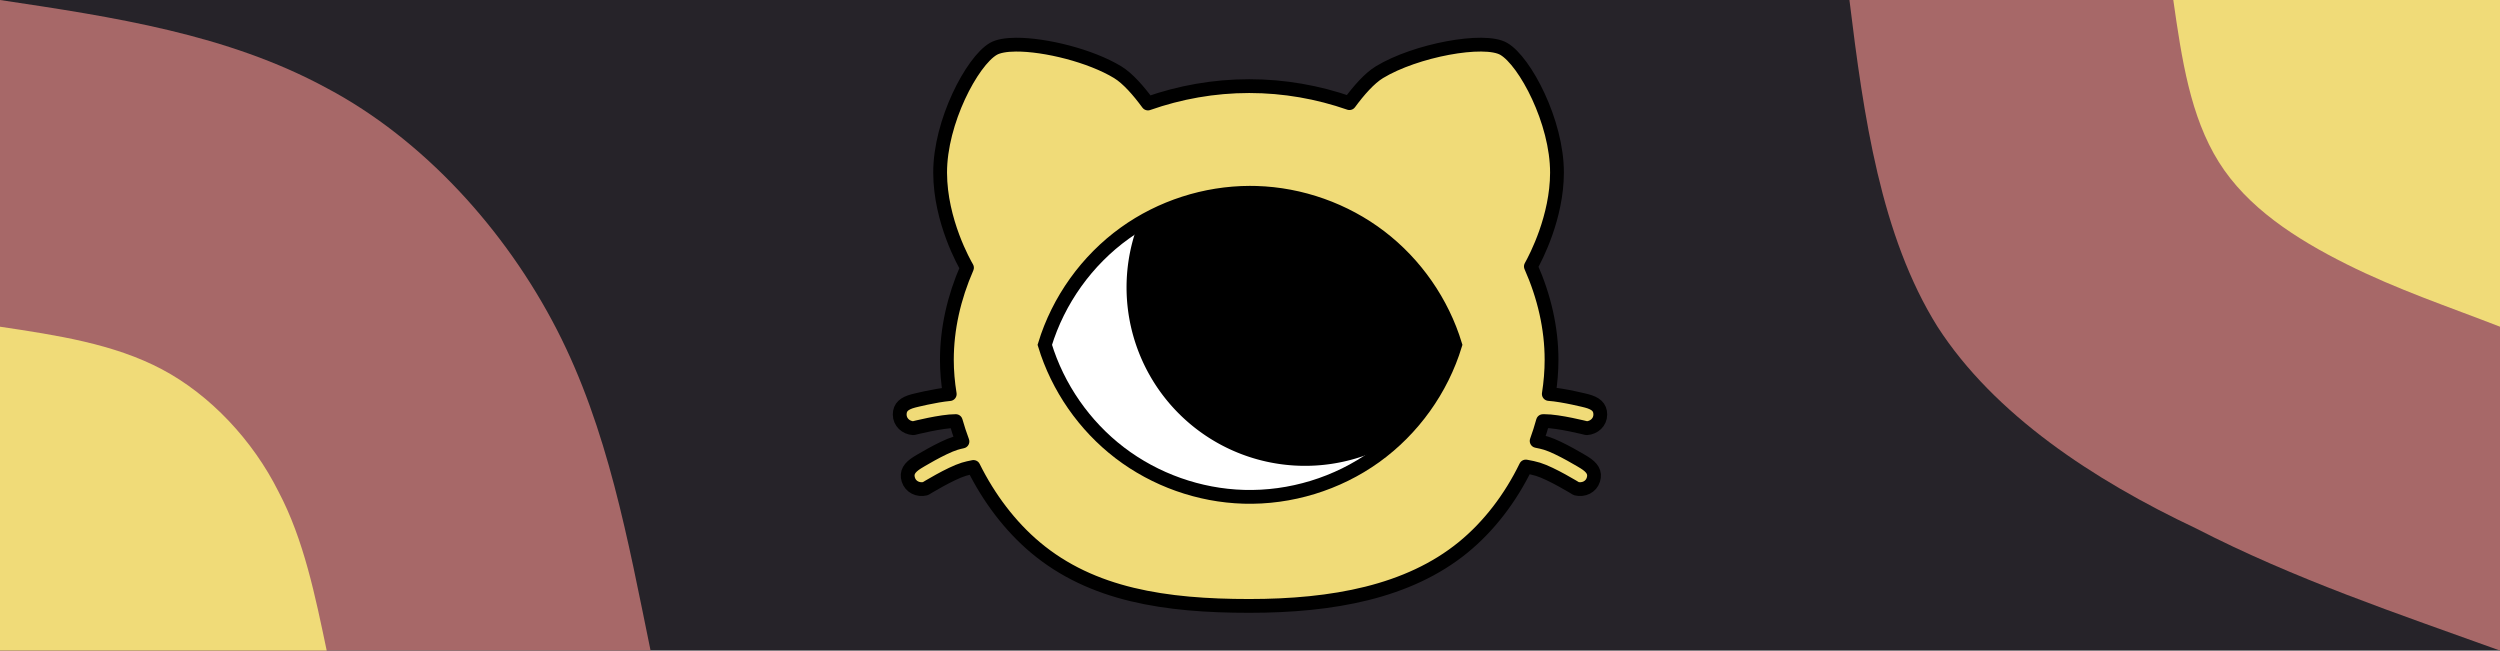
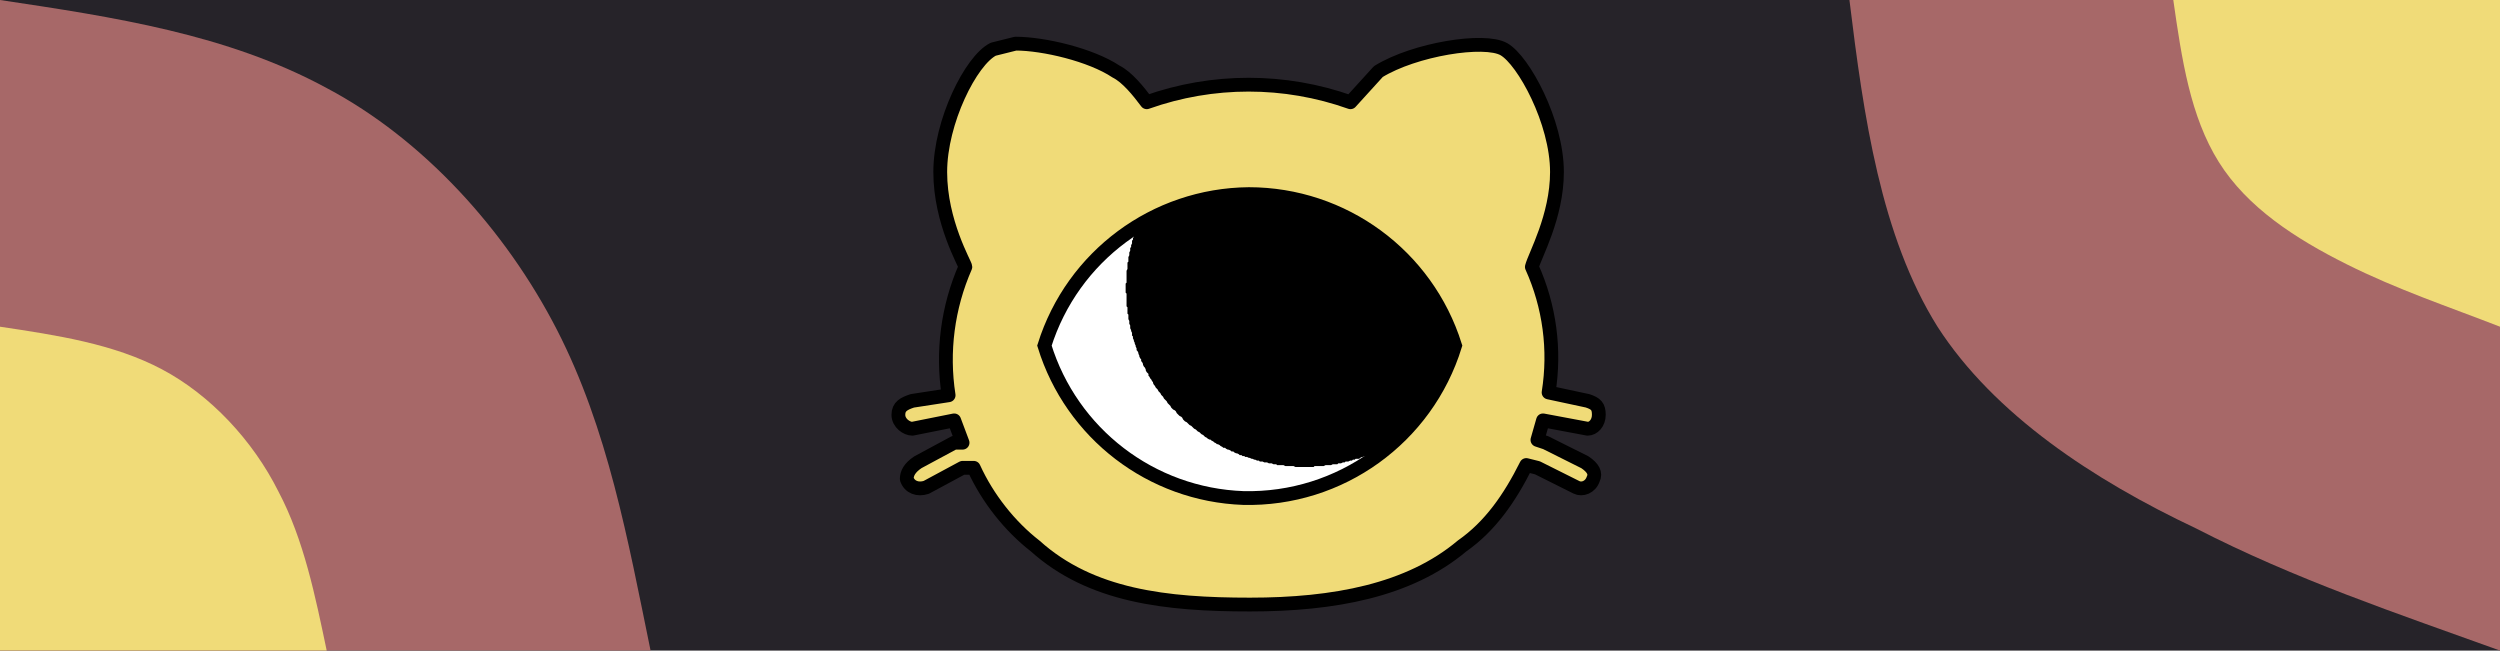
- <svg xmlns="http://www.w3.org/2000/svg" width="880" height="229" version="1.1" id="svg883">
-   <defs id="defs887" />
-   <path fill="#262329" d="M0 0h880v229H0z" id="path871" />
-   <path fill="#a76868" d="M880 229c-36-13-72-25-107-43-36-17-71-40-91-71-20-32-26-74-31-115h229z" id="path873" />
-   <path fill="#f0db78" d="M880 115c-18-7-36-13-54-22s-35-20-45-36-13-36-16-57h115z" id="path875" />
-   <g id="g881">
-     <path fill="#a76868" d="M0 0c40 6 80 12 115 31 34 18 63 50 81 85s25 74 33 113H0z" id="path877" />
-     <path fill="#f0db78" d="M0 115c20 3 40 6 57 15s32 25 41 43c9 17 13 37 17 56H0z" id="path879" />
-   </g>
-   <g id="layer1" transform="matrix(0.9822905,0,0,0.9822905,329.1085,-19.94284)">
-     <path id="path1955-3-6" style="fill:#f0db78;fill-opacity:1;fill-rule:evenodd;stroke:#000000;stroke-width:4.945;stroke-linecap:square;stroke-linejoin:round;stroke-miterlimit:4;stroke-dasharray:none;stroke-opacity:1" d="m 29.009,36.304 c -3.496,0.023 -6.349,0.503 -8.101,1.525 -7.616,4.447 -19.103,26.153 -19.059,44.368 0.042,17.36 8.793,32.637 9.624,34.049 -4.65,10.632 -7.205,21.83 -7.205,32.995 0,4.042 0.353,8.157 1.025,12.281 -5.359,0.481 -13.037,2.443 -13.037,2.443 -3.197,0.852 -4.892,2.182 -4.892,4.892 0,2.71 2.187,4.73 4.892,4.891 0,0 10.047,-2.567 15.176,-2.549 0.01,4e-5 0.016,0 0.026,0 0.693,2.454 1.492,4.893 2.392,7.305 -0.886,0.19 -1.718,0.394 -2.448,0.619 -4.903,1.508 -13.731,6.948 -13.731,6.948 -2.799,1.765 -4.021,3.538 -3.215,6.126 0.806,2.587 3.494,3.865 6.125,3.215 0,0 8.828,-5.44 13.731,-6.948 1.008,-0.31 2.205,-0.583 3.488,-0.827 5.511,11.141 13.142,21.256 22.199,28.859 20.275,17.02 46.691,20.934 76.608,20.934 29.917,0 57.002,-4.975 76.608,-20.934 9.395,-7.648 17.067,-17.821 22.516,-29.02 1.615,0.282 3.118,0.609 4.35,0.987 4.903,1.508 13.73,6.948 13.73,6.948 2.631,0.651 5.319,-0.628 6.125,-3.215 0.806,-2.587 -0.416,-4.361 -3.215,-6.126 0,0 -8.828,-5.44 -13.73,-6.948 -0.98,-0.302 -2.141,-0.567 -3.384,-0.807 0.852,-2.349 1.607,-4.722 2.262,-7.109 0.163,-0.004 0.326,-0.009 0.482,-0.009 5.13,-0.019 15.176,2.549 15.176,2.549 2.705,-0.161 4.891,-2.182 4.891,-4.892 0,-2.71 -1.694,-4.039 -4.891,-4.892 0,0 -8.195,-2.091 -13.561,-2.481 0.643,-4.111 0.982,-8.212 0.982,-12.243 0,-11.328 -2.627,-22.691 -7.407,-33.461 1.874,-3.35 9.318,-17.66 9.356,-33.583 0.044,-18.215 -11.443,-39.921 -19.059,-44.368 -7.005,-4.09 -31.638,0.497 -44.553,8.338 -3.603,2.187 -7.439,6.583 -10.761,11.096 -11.241,-3.906 -23.326,-6.098 -35.916,-6.098 -12.73,0 -24.943,2.24 -36.289,6.228 C 72.974,52.834 69.099,48.375 65.462,46.167 55.775,40.286 39.498,36.236 29.009,36.304 Z" />
-     <g id="g2462-5-73" transform="matrix(0.3270381,0,0,0.3270381,218.9464,883.2351)">
-       <path id="path3891-3-6" style="fill:#ffffff;fill-opacity:1;stroke:#000000;stroke-width:15.122;stroke-linecap:butt;stroke-linejoin:miter;stroke-miterlimit:4;stroke-dasharray:none;stroke-opacity:1" d="m -324.571,-2427.384 c -48.705,0.102 -97.294,15.726 -136.859,44.149 -41.511,29.82 -72.841,73.552 -87.726,122.448 14.212,46.695 43.387,88.71 82.174,118.341 38.787,29.631 86.995,46.732 135.784,48.166 51.089,1.502 102.534,-14.23 144.045,-44.051 41.511,-29.82 72.841,-73.552 87.726,-122.448 -14.212,-46.695 -43.387,-88.711 -82.174,-118.342 -38.787,-29.631 -86.995,-46.732 -135.784,-48.166 -2.395,-0.071 -4.79,-0.103 -7.186,-0.097 z" />
-       <path id="path2312-5-5" style="fill:#000000;fill-opacity:1;stroke:none;stroke-width:15.122;stroke-linecap:butt;stroke-linejoin:miter;stroke-miterlimit:4;stroke-dasharray:none;stroke-opacity:1" d="m -446.985,-2392.763 a 195.55,195.55 0 0 0 -0.508,1.367 195.55,195.55 0 0 0 -0.565,1.547 195.55,195.55 0 0 0 -0.546,1.551 195.55,195.55 0 0 0 -0.539,1.554 195.55,195.55 0 0 0 -0.523,1.558 195.55,195.55 0 0 0 -0.508,1.562 195.55,195.55 0 0 0 -0.497,1.57 195.55,195.55 0 0 0 -0.485,1.57 195.55,195.55 0 0 0 -0.47,1.577 195.55,195.55 0 0 0 -0.458,1.578 195.55,195.55 0 0 0 -0.443,1.585 195.55,195.55 0 0 0 -0.432,1.585 195.55,195.55 0 0 0 -0.416,1.593 195.55,195.55 0 0 0 -0.405,1.593 195.55,195.55 0 0 0 -0.39,1.597 195.55,195.55 0 0 0 -0.378,1.6 195.55,195.55 0 0 0 -0.363,1.604 195.55,195.55 0 0 0 -0.348,1.608 195.55,195.55 0 0 0 -0.336,1.608 195.55,195.55 0 0 0 -0.325,1.616 195.55,195.55 0 0 0 -0.309,1.612 195.55,195.55 0 0 0 -0.294,1.619 195.55,195.55 0 0 0 -0.283,1.619 195.55,195.55 0 0 0 -0.267,1.623 195.55,195.55 0 0 0 -0.256,1.623 195.55,195.55 0 0 0 -0.241,1.627 195.55,195.55 0 0 0 -0.229,1.627 195.55,195.55 0 0 0 -0.214,1.631 195.55,195.55 0 0 0 -0.199,1.635 195.55,195.55 0 0 0 -0.187,1.631 195.55,195.55 0 0 0 -0.172,1.638 195.55,195.55 0 0 0 -0.16,1.635 195.55,195.55 0 0 0 -0.145,1.639 195.55,195.55 0 0 0 -0.13,1.639 195.55,195.55 0 0 0 -0.118,1.642 195.55,195.55 0 0 0 -0.103,1.639 195.55,195.55 0 0 0 -0.088,1.642 195.55,195.55 0 0 0 -0.076,1.642 195.55,195.55 0 0 0 -0.065,1.646 195.55,195.55 0 0 0 -0.046,1.642 195.55,195.55 0 0 0 -0.035,1.642 195.55,195.55 0 0 0 -0.023,1.646 195.55,195.55 0 0 0 -0.008,1.642 195.55,195.55 0 0 0 0.008,1.318 195.55,195.55 0 0 0 0.016,1.642 195.55,195.55 0 0 0 0.035,1.646 195.55,195.55 0 0 0 0.046,1.642 195.55,195.55 0 0 0 0.057,1.642 195.55,195.55 0 0 0 0.072,1.646 195.55,195.55 0 0 0 0.088,1.642 195.55,195.55 0 0 0 0.103,1.638 195.55,195.55 0 0 0 0.115,1.642 195.55,195.55 0 0 0 0.126,1.639 195.55,195.55 0 0 0 0.141,1.639 195.55,195.55 0 0 0 0.157,1.635 195.55,195.55 0 0 0 0.172,1.638 195.55,195.55 0 0 0 0.183,1.635 195.55,195.55 0 0 0 0.195,1.631 195.55,195.55 0 0 0 0.214,1.631 195.55,195.55 0 0 0 0.225,1.627 195.55,195.55 0 0 0 0.237,1.627 195.55,195.55 0 0 0 0.252,1.627 195.55,195.55 0 0 0 0.267,1.623 195.55,195.55 0 0 0 0.279,1.619 195.55,195.55 0 0 0 0.29,1.619 195.55,195.55 0 0 0 0.309,1.615 195.55,195.55 0 0 0 0.317,1.612 195.55,195.55 0 0 0 0.336,1.612 195.55,195.55 0 0 0 0.348,1.604 195.55,195.55 0 0 0 0.359,1.604 195.55,195.55 0 0 0 0.374,1.604 195.55,195.55 0 0 0 0.39,1.597 195.55,195.55 0 0 0 0.401,1.596 195.55,195.55 0 0 0 0.412,1.589 195.55,195.55 0 0 0 0.428,1.589 195.55,195.55 0 0 0 0.443,1.585 195.55,195.55 0 0 0 0.454,1.581 195.55,195.55 0 0 0 0.466,1.574 195.55,195.55 0 0 0 0.481,1.573 195.55,195.55 0 0 0 0.493,1.57 195.55,195.55 0 0 0 0.508,1.562 195.55,195.55 0 0 0 0.523,1.562 195.55,195.55 0 0 0 0.531,1.555 195.55,195.55 0 0 0 0.546,1.55 195.55,195.55 0 0 0 0.561,1.547 195.55,195.55 0 0 0 0.573,1.539 195.55,195.55 0 0 0 0.584,1.539 195.55,195.55 0 0 0 0.6,1.532 195.55,195.55 0 0 0 0.611,1.524 195.55,195.55 0 0 0 0.623,1.524 195.55,195.55 0 0 0 0.638,1.516 195.55,195.55 0 0 0 0.649,1.508 195.55,195.55 0 0 0 0.665,1.505 195.55,195.55 0 0 0 0.672,1.501 195.55,195.55 0 0 0 0.687,1.493 195.55,195.55 0 0 0 0.703,1.486 195.55,195.55 0 0 0 0.71,1.482 195.55,195.55 0 0 0 0.726,1.478 195.55,195.55 0 0 0 0.737,1.47 195.55,195.55 0 0 0 0.749,1.463 195.55,195.55 0 0 0 0.764,1.455 195.55,195.55 0 0 0 0.775,1.451 195.55,195.55 0 0 0 0.787,1.444 195.55,195.55 0 0 0 0.798,1.44 195.55,195.55 0 0 0 0.81,1.429 195.55,195.55 0 0 0 0.821,1.425 195.55,195.55 0 0 0 0.836,1.417 195.55,195.55 0 0 0 0.844,1.409 195.55,195.55 0 0 0 0.859,1.402 195.55,195.55 0 0 0 0.871,1.398 195.55,195.55 0 0 0 0.882,1.387 195.55,195.55 0 0 0 0.894,1.383 195.55,195.55 0 0 0 0.905,1.371 195.55,195.55 0 0 0 0.913,1.367 195.55,195.55 0 0 0 0.928,1.356 195.55,195.55 0 0 0 0.94,1.348 195.55,195.55 0 0 0 0.951,1.345 195.55,195.55 0 0 0 0.962,1.333 195.55,195.55 0 0 0 0.974,1.325 195.55,195.55 0 0 0 0.985,1.318 195.55,195.55 0 0 0 0.993,1.31 195.55,195.55 0 0 0 1.008,1.298 195.55,195.55 0 0 0 1.016,1.291 195.55,195.55 0 0 0 1.027,1.287 195.55,195.55 0 0 0 1.039,1.272 195.55,195.55 0 0 0 1.05,1.268 195.55,195.55 0 0 0 1.058,1.257 195.55,195.55 0 0 0 1.069,1.249 195.55,195.55 0 0 0 1.081,1.238 195.55,195.55 0 0 0 1.092,1.23 195.55,195.55 0 0 0 1.104,1.222 195.55,195.55 0 0 0 1.111,1.211 195.55,195.55 0 0 0 1.119,1.203 195.55,195.55 0 0 0 1.134,1.191 195.55,195.55 0 0 0 1.142,1.184 195.55,195.55 0 0 0 1.15,1.173 195.55,195.55 0 0 0 1.165,1.165 195.55,195.55 0 0 0 1.169,1.154 195.55,195.55 0 0 0 1.184,1.142 195.55,195.55 0 0 0 1.188,1.134 195.55,195.55 0 0 0 1.203,1.127 195.55,195.55 0 0 0 1.207,1.111 195.55,195.55 0 0 0 1.222,1.104 195.55,195.55 0 0 0 1.226,1.096 195.55,195.55 0 0 0 1.237,1.081 195.55,195.55 0 0 0 1.245,1.073 195.55,195.55 0 0 0 1.257,1.062 195.55,195.55 0 0 0 1.264,1.05 195.55,195.55 0 0 0 1.272,1.043 195.55,195.55 0 0 0 1.283,1.028 195.55,195.55 0 0 0 1.291,1.02 195.55,195.55 0 0 0 1.299,1.008 195.55,195.55 0 0 0 1.306,0.997 195.55,195.55 0 0 0 1.318,0.989 195.55,195.55 0 0 0 1.321,0.974 195.55,195.55 0 0 0 1.333,0.963 195.55,195.55 0 0 0 1.341,0.955 195.55,195.55 0 0 0 1.348,0.94 195.55,195.55 0 0 0 1.356,0.932 195.55,195.55 0 0 0 1.364,0.92 195.55,195.55 0 0 0 1.371,0.905 195.55,195.55 0 0 0 1.379,0.898 195.55,195.55 0 0 0 1.386,0.882 195.55,195.55 0 0 0 1.394,0.871 195.55,195.55 0 0 0 1.402,0.863 195.55,195.55 0 0 0 1.409,0.848 195.55,195.55 0 0 0 1.417,0.837 195.55,195.55 0 0 0 1.421,0.825 195.55,195.55 0 0 0 1.428,0.814 195.55,195.55 0 0 0 1.436,0.802 195.55,195.55 0 0 0 1.444,0.787 195.55,195.55 0 0 0 1.448,0.779 195.55,195.55 0 0 0 1.459,0.764 195.55,195.55 0 0 0 1.463,0.752 195.55,195.55 0 0 0 1.467,0.737 195.55,195.55 0 0 0 1.474,0.73 195.55,195.55 0 0 0 1.482,0.714 195.55,195.55 0 0 0 1.486,0.703 195.55,195.55 0 0 0 1.493,0.691 195.55,195.55 0 0 0 1.497,0.676 195.55,195.55 0 0 0 1.505,0.665 195.55,195.55 0 0 0 1.509,0.653 195.55,195.55 0 0 0 1.516,0.638 195.55,195.55 0 0 0 1.52,0.63 195.55,195.55 0 0 0 1.524,0.611 195.55,195.55 0 0 0 1.532,0.603 195.55,195.55 0 0 0 1.535,0.588 195.55,195.55 0 0 0 1.539,0.573 195.55,195.55 0 0 0 1.547,0.561 195.55,195.55 0 0 0 1.551,0.55 195.55,195.55 0 0 0 1.554,0.539 195.55,195.55 0 0 0 1.558,0.523 195.55,195.55 0 0 0 1.562,0.508 195.55,195.55 0 0 0 1.57,0.497 195.55,195.55 0 0 0 1.57,0.485 195.55,195.55 0 0 0 1.577,0.47 195.55,195.55 0 0 0 1.577,0.458 195.55,195.55 0 0 0 1.585,0.443 195.55,195.55 0 0 0 1.585,0.432 195.55,195.55 0 0 0 1.593,0.416 195.55,195.55 0 0 0 1.593,0.405 195.55,195.55 0 0 0 1.596,0.39 195.55,195.55 0 0 0 1.604,0.374 195.55,195.55 0 0 0 1.6,0.367 195.55,195.55 0 0 0 1.608,0.347 195.55,195.55 0 0 0 1.612,0.336 195.55,195.55 0 0 0 1.612,0.325 195.55,195.55 0 0 0 1.616,0.309 195.55,195.55 0 0 0 1.616,0.294 195.55,195.55 0 0 0 1.619,0.282 195.55,195.55 0 0 0 1.623,0.268 195.55,195.55 0 0 0 1.623,0.256 195.55,195.55 0 0 0 1.627,0.241 195.55,195.55 0 0 0 1.631,0.229 195.55,195.55 0 0 0 1.627,0.214 195.55,195.55 0 0 0 1.635,0.199 195.55,195.55 0 0 0 1.635,0.188 195.55,195.55 0 0 0 1.635,0.172 195.55,195.55 0 0 0 1.635,0.156 195.55,195.55 0 0 0 1.638,0.145 195.55,195.55 0 0 0 1.638,0.133 195.55,195.55 0 0 0 1.642,0.119 195.55,195.55 0 0 0 1.638,0.103 195.55,195.55 0 0 0 1.642,0.088 195.55,195.55 0 0 0 1.642,0.077 195.55,195.55 0 0 0 1.646,0.06 195.55,195.55 0 0 0 1.642,0.049 195.55,195.55 0 0 0 1.642,0.034 195.55,195.55 0 0 0 1.646,0.023 195.55,195.55 0 0 0 1.642,0 195.55,195.55 0 0 0 1.318,0 195.55,195.55 0 0 0 1.646,-0.019 195.55,195.55 0 0 0 1.642,-0.031 195.55,195.55 0 0 0 1.642,-0.044 195.55,195.55 0 0 0 1.646,-0.056 195.55,195.55 0 0 0 1.642,-0.077 195.55,195.55 0 0 0 1.642,-0.084 195.55,195.55 0 0 0 1.638,-0.103 195.55,195.55 0 0 0 1.642,-0.115 195.55,195.55 0 0 0 1.638,-0.125 195.55,195.55 0 0 0 1.638,-0.145 195.55,195.55 0 0 0 1.639,-0.153 195.55,195.55 0 0 0 1.635,-0.172 195.55,195.55 0 0 0 1.635,-0.184 195.55,195.55 0 0 0 1.631,-0.199 195.55,195.55 0 0 0 1.631,-0.21 195.55,195.55 0 0 0 1.631,-0.225 195.55,195.55 0 0 0 1.627,-0.237 195.55,195.55 0 0 0 1.623,-0.252 195.55,195.55 0 0 0 1.623,-0.267 195.55,195.55 0 0 0 1.619,-0.279 195.55,195.55 0 0 0 1.619,-0.294 195.55,195.55 0 0 0 1.616,-0.305 195.55,195.55 0 0 0 1.612,-0.321 195.55,195.55 0 0 0 1.612,-0.332 195.55,195.55 0 0 0 1.608,-0.347 195.55,195.55 0 0 0 1.604,-0.359 195.55,195.55 0 0 0 1.6,-0.374 195.55,195.55 0 0 0 1.596,-0.39 195.55,195.55 0 0 0 1.596,-0.401 195.55,195.55 0 0 0 1.589,-0.413 195.55,195.55 0 0 0 1.589,-0.428 195.55,195.55 0 0 0 1.585,-0.443 195.55,195.55 0 0 0 1.581,-0.454 195.55,195.55 0 0 0 1.574,-0.466 195.55,195.55 0 0 0 1.574,-0.481 195.55,195.55 0 0 0 1.57,-0.496 195.55,195.55 0 0 0 1.562,-0.504 195.55,195.55 0 0 0 1.562,-0.523 195.55,195.55 0 0 0 1.554,-0.531 195.55,195.55 0 0 0 1.551,-0.55 195.55,195.55 0 0 0 1.547,-0.558 195.55,195.55 0 0 0 1.539,-0.573 195.55,195.55 0 0 0 1.539,-0.585 195.55,195.55 0 0 0 1.532,-0.6 195.55,195.55 0 0 0 1.524,-0.611 195.55,195.55 0 0 0 1.524,-0.626 195.55,195.55 0 0 0 1.516,-0.634 195.55,195.55 0 0 0 1.509,-0.649 195.55,195.55 0 0 0 1.505,-0.664 195.55,195.55 0 0 0 1.501,-0.676 195.55,195.55 0 0 0 1.493,-0.687 195.55,195.55 0 0 0 1.486,-0.699 195.55,195.55 0 0 0 1.482,-0.71 195.55,195.55 0 0 0 1.478,-0.726 195.55,195.55 0 0 0 1.47,-0.737 195.55,195.55 0 0 0 1.463,-0.752 195.55,195.55 0 0 0 1.455,-0.76 195.55,195.55 0 0 0 1.451,-0.775 195.55,195.55 0 0 0 1.444,-0.787 195.55,195.55 0 0 0 0.359,-0.199 c 32.643,-28.744 57.314,-66.537 69.985,-108.163 -14.212,-46.695 -43.386,-88.711 -82.173,-118.342 -38.787,-29.631 -86.996,-46.731 -135.785,-48.166 -2.395,-0.071 -4.789,-0.102 -7.184,-0.096 v 0 c -42.934,0.09 -85.762,12.275 -122.413,34.622 z" />
-     </g>
-   </g>
+ <svg xmlns="http://www.w3.org/2000/svg" width="880" height="229">
+   <path fill="#262329" d="M0 0h880v229H0z" />
+   <path fill="#a76868" d="M880 229c-36-13-72-25-107-43-36-17-71-40-91-71-20-32-26-74-31-115h229z" />
+   <path fill="#f0db78" d="M880 115c-18-7-36-13-54-22s-35-20-45-36-13-36-16-57h115z" />
+   <path fill="#a76868" d="M0 0c40 6 80 12 115 31 34 18 63 50 81 85s25 74 33 113H0z" />
+   <path fill="#f0db78" d="M0 115c20 3 40 6 57 15s32 25 41 43c9 17 13 37 17 56H0z" />
+   <path d="m29 36-8 2C13 42 2 64 2 82s9 33 9 34a83 83 0 0 0-6 46l-13 2c-3 1-5 2-5 5s3 5 5 5l15-3s0 0 0 0l3 8H7l-13 7c-3 2-4 4-4 6 1 3 4 4 7 3l13-7h4c5 11 13 21 22 28 20 18 47 21 77 21s57-5 76-21c10-7 17-17 23-29l4 1 14 7c2 1 5 0 6-3 1-2 0-4-3-6l-14-7-3-1 2-7s0 0 0 0l16 3c2 0 4-2 4-5s-1-4-4-5l-14-3a79 79 0 0 0-6-45c1-4 9-18 9-34 0-18-12-40-19-44s-32 0-45 8l-10 11a109 109 0 0 0-73 0c-3-4-7-9-11-11-9-6-26-10-36-10Z" style="fill:#f0db78;fill-opacity:1;fill-rule:evenodd;stroke:#000;stroke-width:4.945;stroke-linecap:square;stroke-linejoin:round;stroke-miterlimit:4;stroke-dasharray:none;stroke-opacity:1" transform="translate(329 -20) scale(.98229)" />
+   <path d="M-325-2427a237 237 0 0 0-224 166 237 237 0 0 0 218 167 237 237 0 0 0 232-167 237 237 0 0 0-226-166z" style="fill:#fff;fill-opacity:1;stroke:#000;stroke-width:15.122;stroke-linecap:butt;stroke-linejoin:miter;stroke-miterlimit:4;stroke-dasharray:none;stroke-opacity:1" transform="translate(544 848) scale(.32125)" />
+   <path d="M-447-2393a196 196 0 0 0 0 2 196 196 0 0 0-1 1 196 196 0 0 0-1 2 196 196 0 0 0 0 1 196 196 0 0 0-1 2 196 196 0 0 0 0 1 196 196 0 0 0-1 2 196 196 0 0 0 0 2 196 196 0 0 0-1 1 196 196 0 0 0 0 2 196 196 0 0 0-1 1 196 196 0 0 0 0 2 196 196 0 0 0 0 1 196 196 0 0 0-1 2 196 196 0 0 0 0 2 196 196 0 0 0-1 1 196 196 0 0 0 0 2 196 196 0 0 0 0 1 196 196 0 0 0-1 2 196 196 0 0 0 0 2 196 196 0 0 0 0 1 196 196 0 0 0-1 2 196 196 0 0 0 0 2 196 196 0 0 0 0 1 196 196 0 0 0 0 2 196 196 0 0 0-1 1 196 196 0 0 0 0 2 196 196 0 0 0 0 2 196 196 0 0 0 0 1 196 196 0 0 0 0 2 196 196 0 0 0-1 2 196 196 0 0 0 0 1 196 196 0 0 0 0 2 196 196 0 0 0 0 1 196 196 0 0 0 0 2 196 196 0 0 0 0 2 196 196 0 0 0 0 1 196 196 0 0 0 0 2 196 196 0 0 0 0 2 196 196 0 0 0-1 1 196 196 0 0 0 0 2 196 196 0 0 0 0 2 196 196 0 0 0 0 1 196 196 0 0 0 0 2 196 196 0 0 0 0 1 196 196 0 0 0 0 2 196 196 0 0 0 1 1 196 196 0 0 0 0 2 196 196 0 0 0 0 2 196 196 0 0 0 0 1 196 196 0 0 0 0 2 196 196 0 0 0 0 2 196 196 0 0 0 0 1 196 196 0 0 0 0 2 196 196 0 0 0 0 2 196 196 0 0 0 1 1 196 196 0 0 0 0 2 196 196 0 0 0 0 2 196 196 0 0 0 0 1 196 196 0 0 0 0 2 196 196 0 0 0 1 1 196 196 0 0 0 0 2 196 196 0 0 0 0 2 196 196 0 0 0 0 1 196 196 0 0 0 1 2 196 196 0 0 0 0 2 196 196 0 0 0 0 1 196 196 0 0 0 1 2 196 196 0 0 0 0 1 196 196 0 0 0 0 2 196 196 0 0 0 1 2 196 196 0 0 0 0 1 196 196 0 0 0 1 2 196 196 0 0 0 0 1 196 196 0 0 0 0 2 196 196 0 0 0 1 1 196 196 0 0 0 0 2 196 196 0 0 0 1 2 196 196 0 0 0 0 1 196 196 0 0 0 1 2 196 196 0 0 0 0 1 196 196 0 0 0 1 2 196 196 0 0 0 0 1 196 196 0 0 0 1 2 196 196 0 0 0 0 2 196 196 0 0 0 1 1 196 196 0 0 0 1 2 196 196 0 0 0 0 1 196 196 0 0 0 1 2 196 196 0 0 0 0 1 196 196 0 0 0 1 2 196 196 0 0 0 1 1 196 196 0 0 0 0 2 196 196 0 0 0 1 1 196 196 0 0 0 1 2 196 196 0 0 0 0 1 196 196 0 0 0 1 2 196 196 0 0 0 1 1 196 196 0 0 0 1 2 196 196 0 0 0 0 1 196 196 0 0 0 1 2 196 196 0 0 0 1 1 196 196 0 0 0 1 1 196 196 0 0 0 0 2 196 196 0 0 0 1 1 196 196 0 0 0 1 2 196 196 0 0 0 1 1 196 196 0 0 0 1 2 196 196 0 0 0 1 1 196 196 0 0 0 0 1 196 196 0 0 0 1 2 196 196 0 0 0 1 1 196 196 0 0 0 1 2 196 196 0 0 0 1 1 196 196 0 0 0 1 1 196 196 0 0 0 1 2 196 196 0 0 0 1 1 196 196 0 0 0 1 1 196 196 0 0 0 1 2 196 196 0 0 0 1 1 196 196 0 0 0 1 1 196 196 0 0 0 1 2 196 196 0 0 0 1 1 196 196 0 0 0 1 1 196 196 0 0 0 1 1 196 196 0 0 0 1 2 196 196 0 0 0 1 1 196 196 0 0 0 1 1 196 196 0 0 0 1 1 196 196 0 0 0 1 2 196 196 0 0 0 1 1 196 196 0 0 0 1 1 196 196 0 0 0 2 1 196 196 0 0 0 1 1 196 196 0 0 0 1 2 196 196 0 0 0 1 1 196 196 0 0 0 1 1 196 196 0 0 0 1 1 196 196 0 0 0 2 1 196 196 0 0 0 1 1 196 196 0 0 0 1 2 196 196 0 0 0 1 1 196 196 0 0 0 1 1 196 196 0 0 0 2 1 196 196 0 0 0 1 1 196 196 0 0 0 1 1 196 196 0 0 0 1 1 196 196 0 0 0 2 1 196 196 0 0 0 1 1 196 196 0 0 0 1 1 196 196 0 0 0 1 1 196 196 0 0 0 2 1 196 196 0 0 0 1 1 196 196 0 0 0 1 1 196 196 0 0 0 2 1 196 196 0 0 0 1 1 196 196 0 0 0 1 1 196 196 0 0 0 2 1 196 196 0 0 0 1 1 196 196 0 0 0 1 1 196 196 0 0 0 2 1 196 196 0 0 0 1 1 196 196 0 0 0 2 1 196 196 0 0 0 1 0 196 196 0 0 0 1 1 196 196 0 0 0 2 1 196 196 0 0 0 1 1 196 196 0 0 0 2 1 196 196 0 0 0 1 1 196 196 0 0 0 1 0 196 196 0 0 0 2 1 196 196 0 0 0 1 1 196 196 0 0 0 2 1 196 196 0 0 0 1 1 196 196 0 0 0 2 0 196 196 0 0 0 1 1 196 196 0 0 0 2 1 196 196 0 0 0 1 0 196 196 0 0 0 2 1 196 196 0 0 0 1 1 196 196 0 0 0 2 0 196 196 0 0 0 1 1 196 196 0 0 0 2 1 196 196 0 0 0 1 0 196 196 0 0 0 2 1 196 196 0 0 0 1 1 196 196 0 0 0 2 0 196 196 0 0 0 1 1 196 196 0 0 0 2 0 196 196 0 0 0 1 1 196 196 0 0 0 2 0 196 196 0 0 0 2 1 196 196 0 0 0 1 0 196 196 0 0 0 2 1 196 196 0 0 0 1 0 196 196 0 0 0 2 1 196 196 0 0 0 1 0 196 196 0 0 0 2 1 196 196 0 0 0 2 0 196 196 0 0 0 1 1 196 196 0 0 0 2 0 196 196 0 0 0 1 0 196 196 0 0 0 2 1 196 196 0 0 0 2 0 196 196 0 0 0 1 0 196 196 0 0 0 2 1 196 196 0 0 0 1 0 196 196 0 0 0 2 0 196 196 0 0 0 2 1 196 196 0 0 0 1 0 196 196 0 0 0 2 0 196 196 0 0 0 1 1 196 196 0 0 0 2 0 196 196 0 0 0 2 0 196 196 0 0 0 1 0 196 196 0 0 0 2 0 196 196 0 0 0 2 1 196 196 0 0 0 1 0 196 196 0 0 0 2 0 196 196 0 0 0 2 0 196 196 0 0 0 1 0 196 196 0 0 0 2 0 196 196 0 0 0 1 0 196 196 0 0 0 2 1 196 196 0 0 0 2 0 196 196 0 0 0 1 0 196 196 0 0 0 2 0 196 196 0 0 0 2 0 196 196 0 0 0 1 0 196 196 0 0 0 2 0 196 196 0 0 0 1 0 196 196 0 0 0 2 0 196 196 0 0 0 2 0 196 196 0 0 0 1 0 196 196 0 0 0 2 0 196 196 0 0 0 2 0 196 196 0 0 0 1-1 196 196 0 0 0 2 0 196 196 0 0 0 1 0 196 196 0 0 0 2 0 196 196 0 0 0 2 0 196 196 0 0 0 1 0 196 196 0 0 0 2 0 196 196 0 0 0 2-1 196 196 0 0 0 1 0 196 196 0 0 0 2 0 196 196 0 0 0 2 0 196 196 0 0 0 1 0 196 196 0 0 0 2-1 196 196 0 0 0 1 0 196 196 0 0 0 2 0 196 196 0 0 0 2 0 196 196 0 0 0 1-1 196 196 0 0 0 2 0 196 196 0 0 0 1 0 196 196 0 0 0 2-1 196 196 0 0 0 2 0 196 196 0 0 0 1-1 196 196 0 0 0 2 0 196 196 0 0 0 1 0 196 196 0 0 0 2-1 196 196 0 0 0 2 0 196 196 0 0 0 1-1 196 196 0 0 0 2 0 196 196 0 0 0 1-1 196 196 0 0 0 2 0 196 196 0 0 0 2 0 196 196 0 0 0 1-1 196 196 0 0 0 2-1 196 196 0 0 0 1 0 196 196 0 0 0 2-1 196 196 0 0 0 1 0 196 196 0 0 0 2-1 196 196 0 0 0 1 0 196 196 0 0 0 2-1 196 196 0 0 0 1-1 196 196 0 0 0 2 0 196 196 0 0 0 1-1 196 196 0 0 0 2 0 196 196 0 0 0 2-1 196 196 0 0 0 1-1 196 196 0 0 0 1 0 196 196 0 0 0 2-1 196 196 0 0 0 1-1 196 196 0 0 0 2-1 196 196 0 0 0 1 0 196 196 0 0 0 2-1 196 196 0 0 0 1-1 196 196 0 0 0 2-1 196 196 0 0 0 1 0 196 196 0 0 0 1-1c32-28 57-66 70-108a237 237 0 0 0-226-166c-43 0-85 12-122 34z" style="fill:#000;fill-opacity:1;stroke:none;stroke-width:15.122;stroke-linecap:butt;stroke-linejoin:miter;stroke-miterlimit:4;stroke-dasharray:none;stroke-opacity:1" transform="translate(544 848) scale(.32125)" />
</svg>
